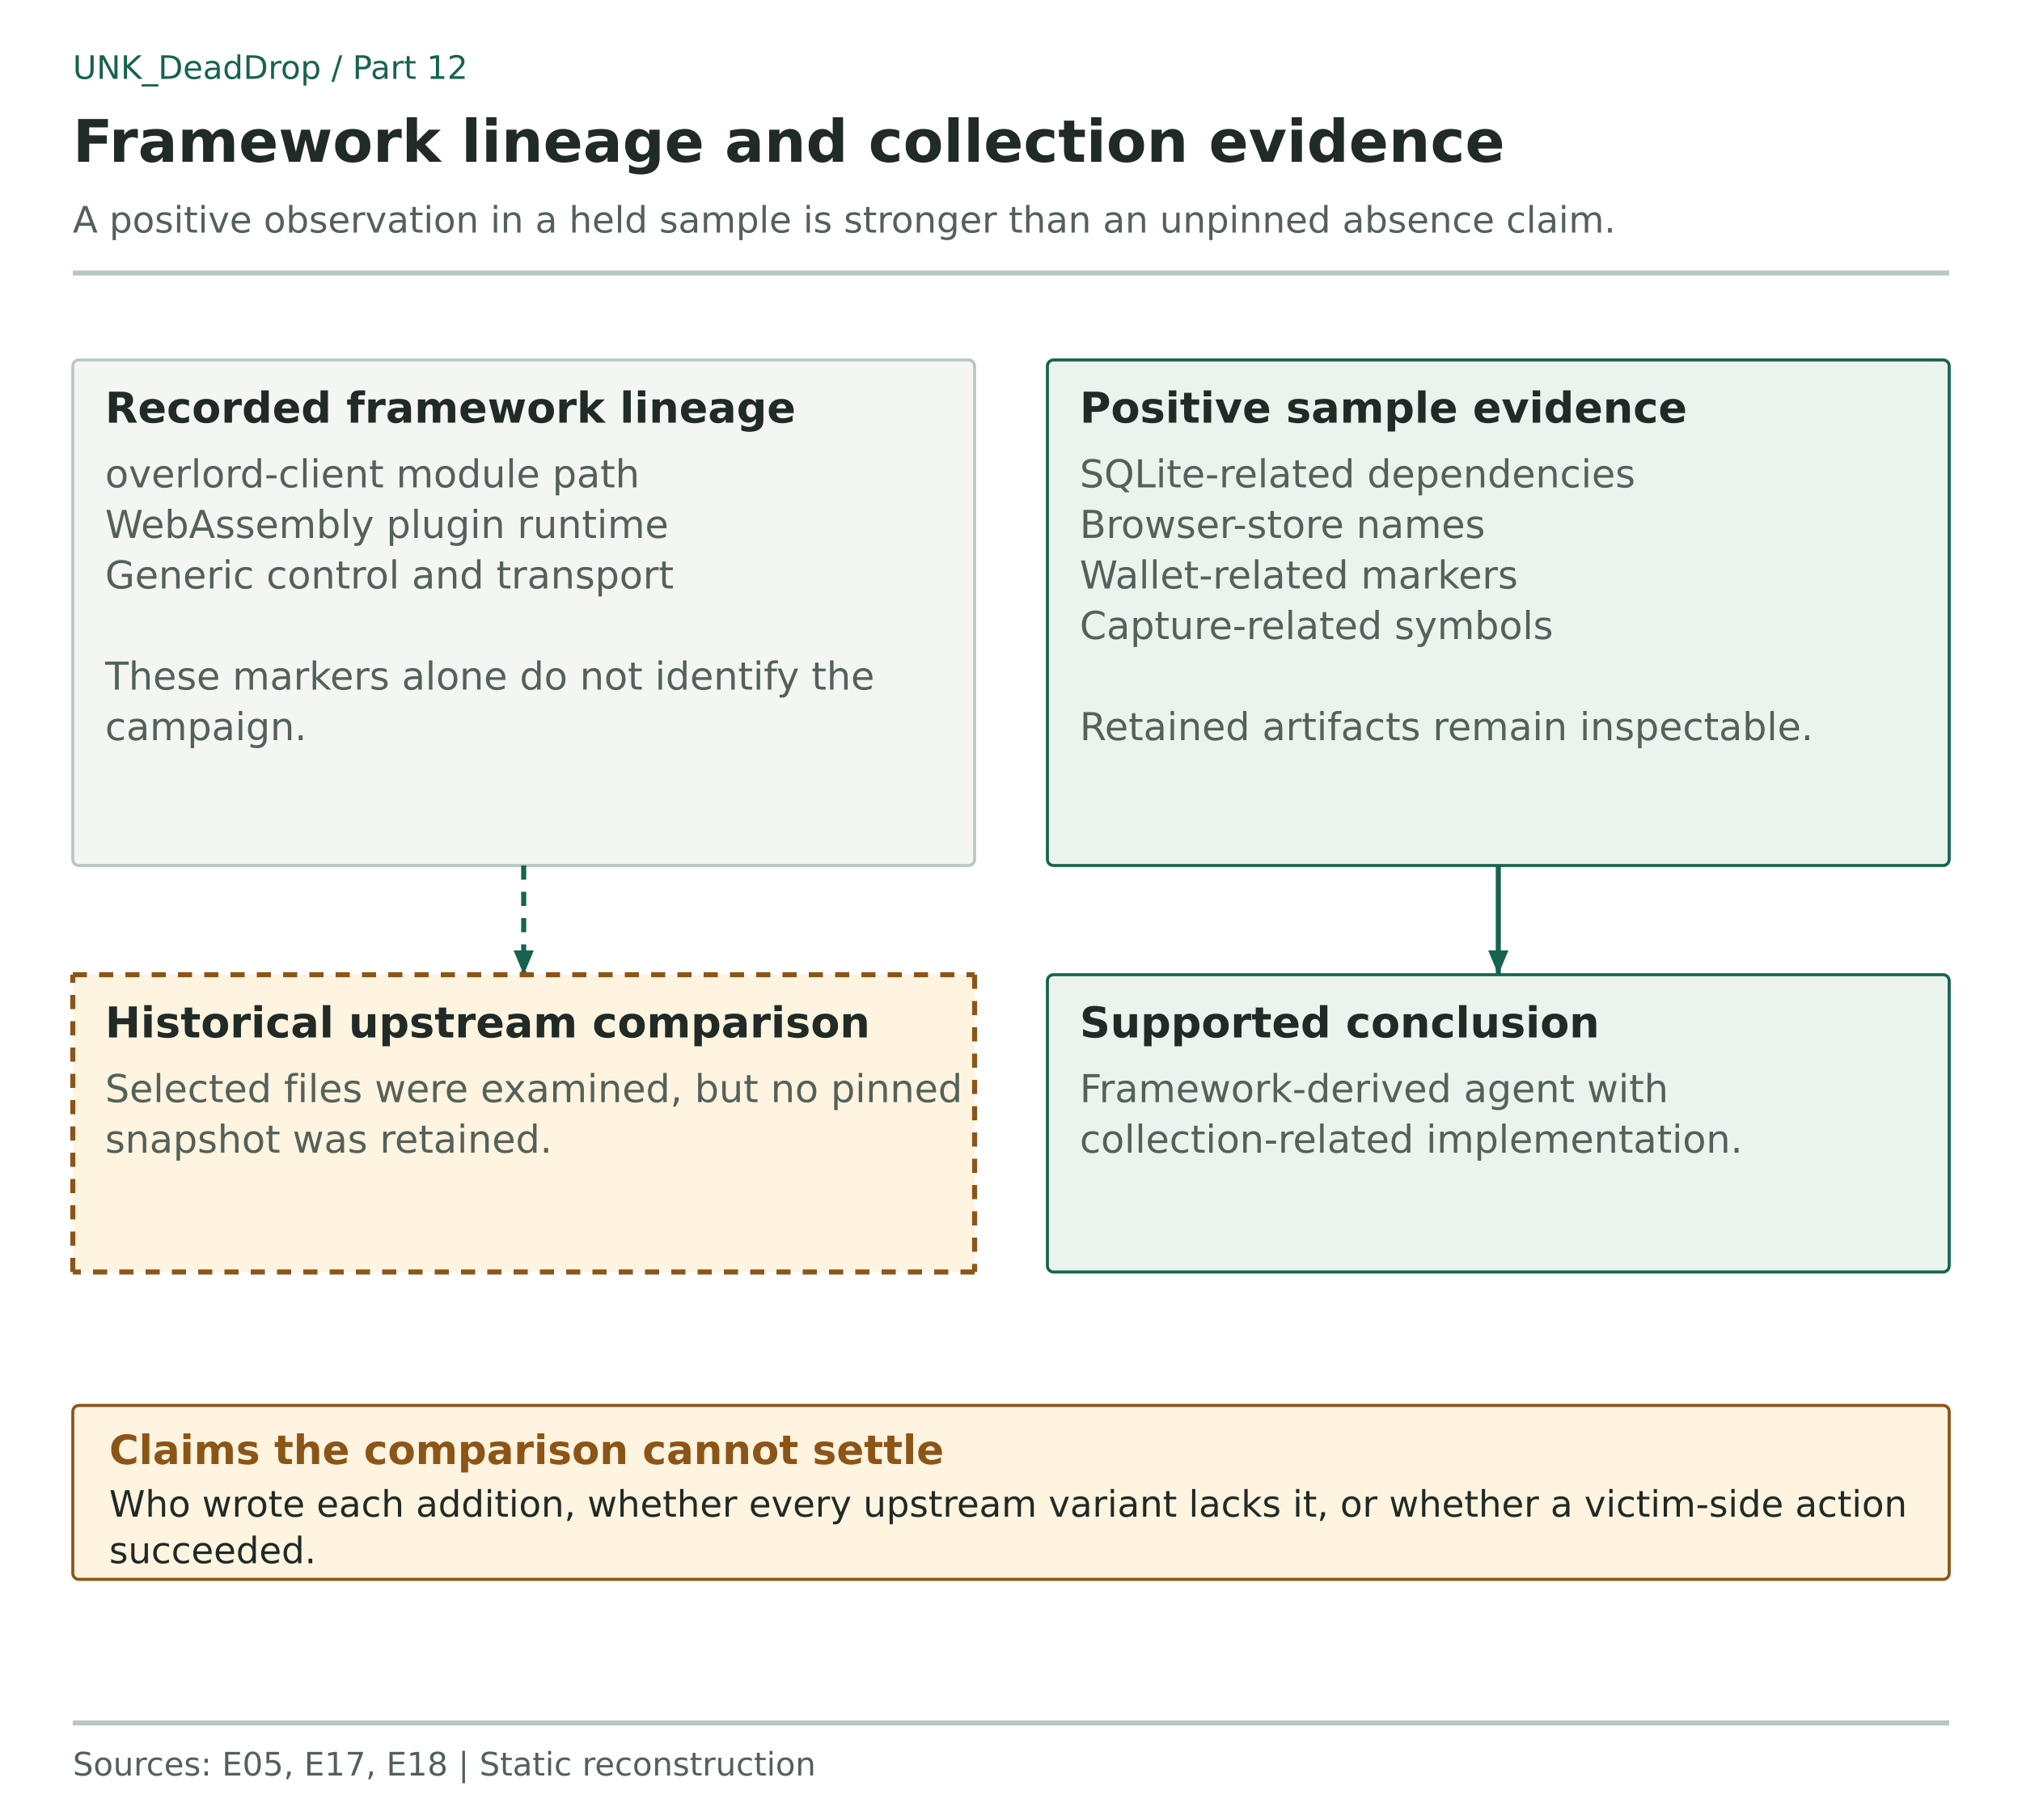
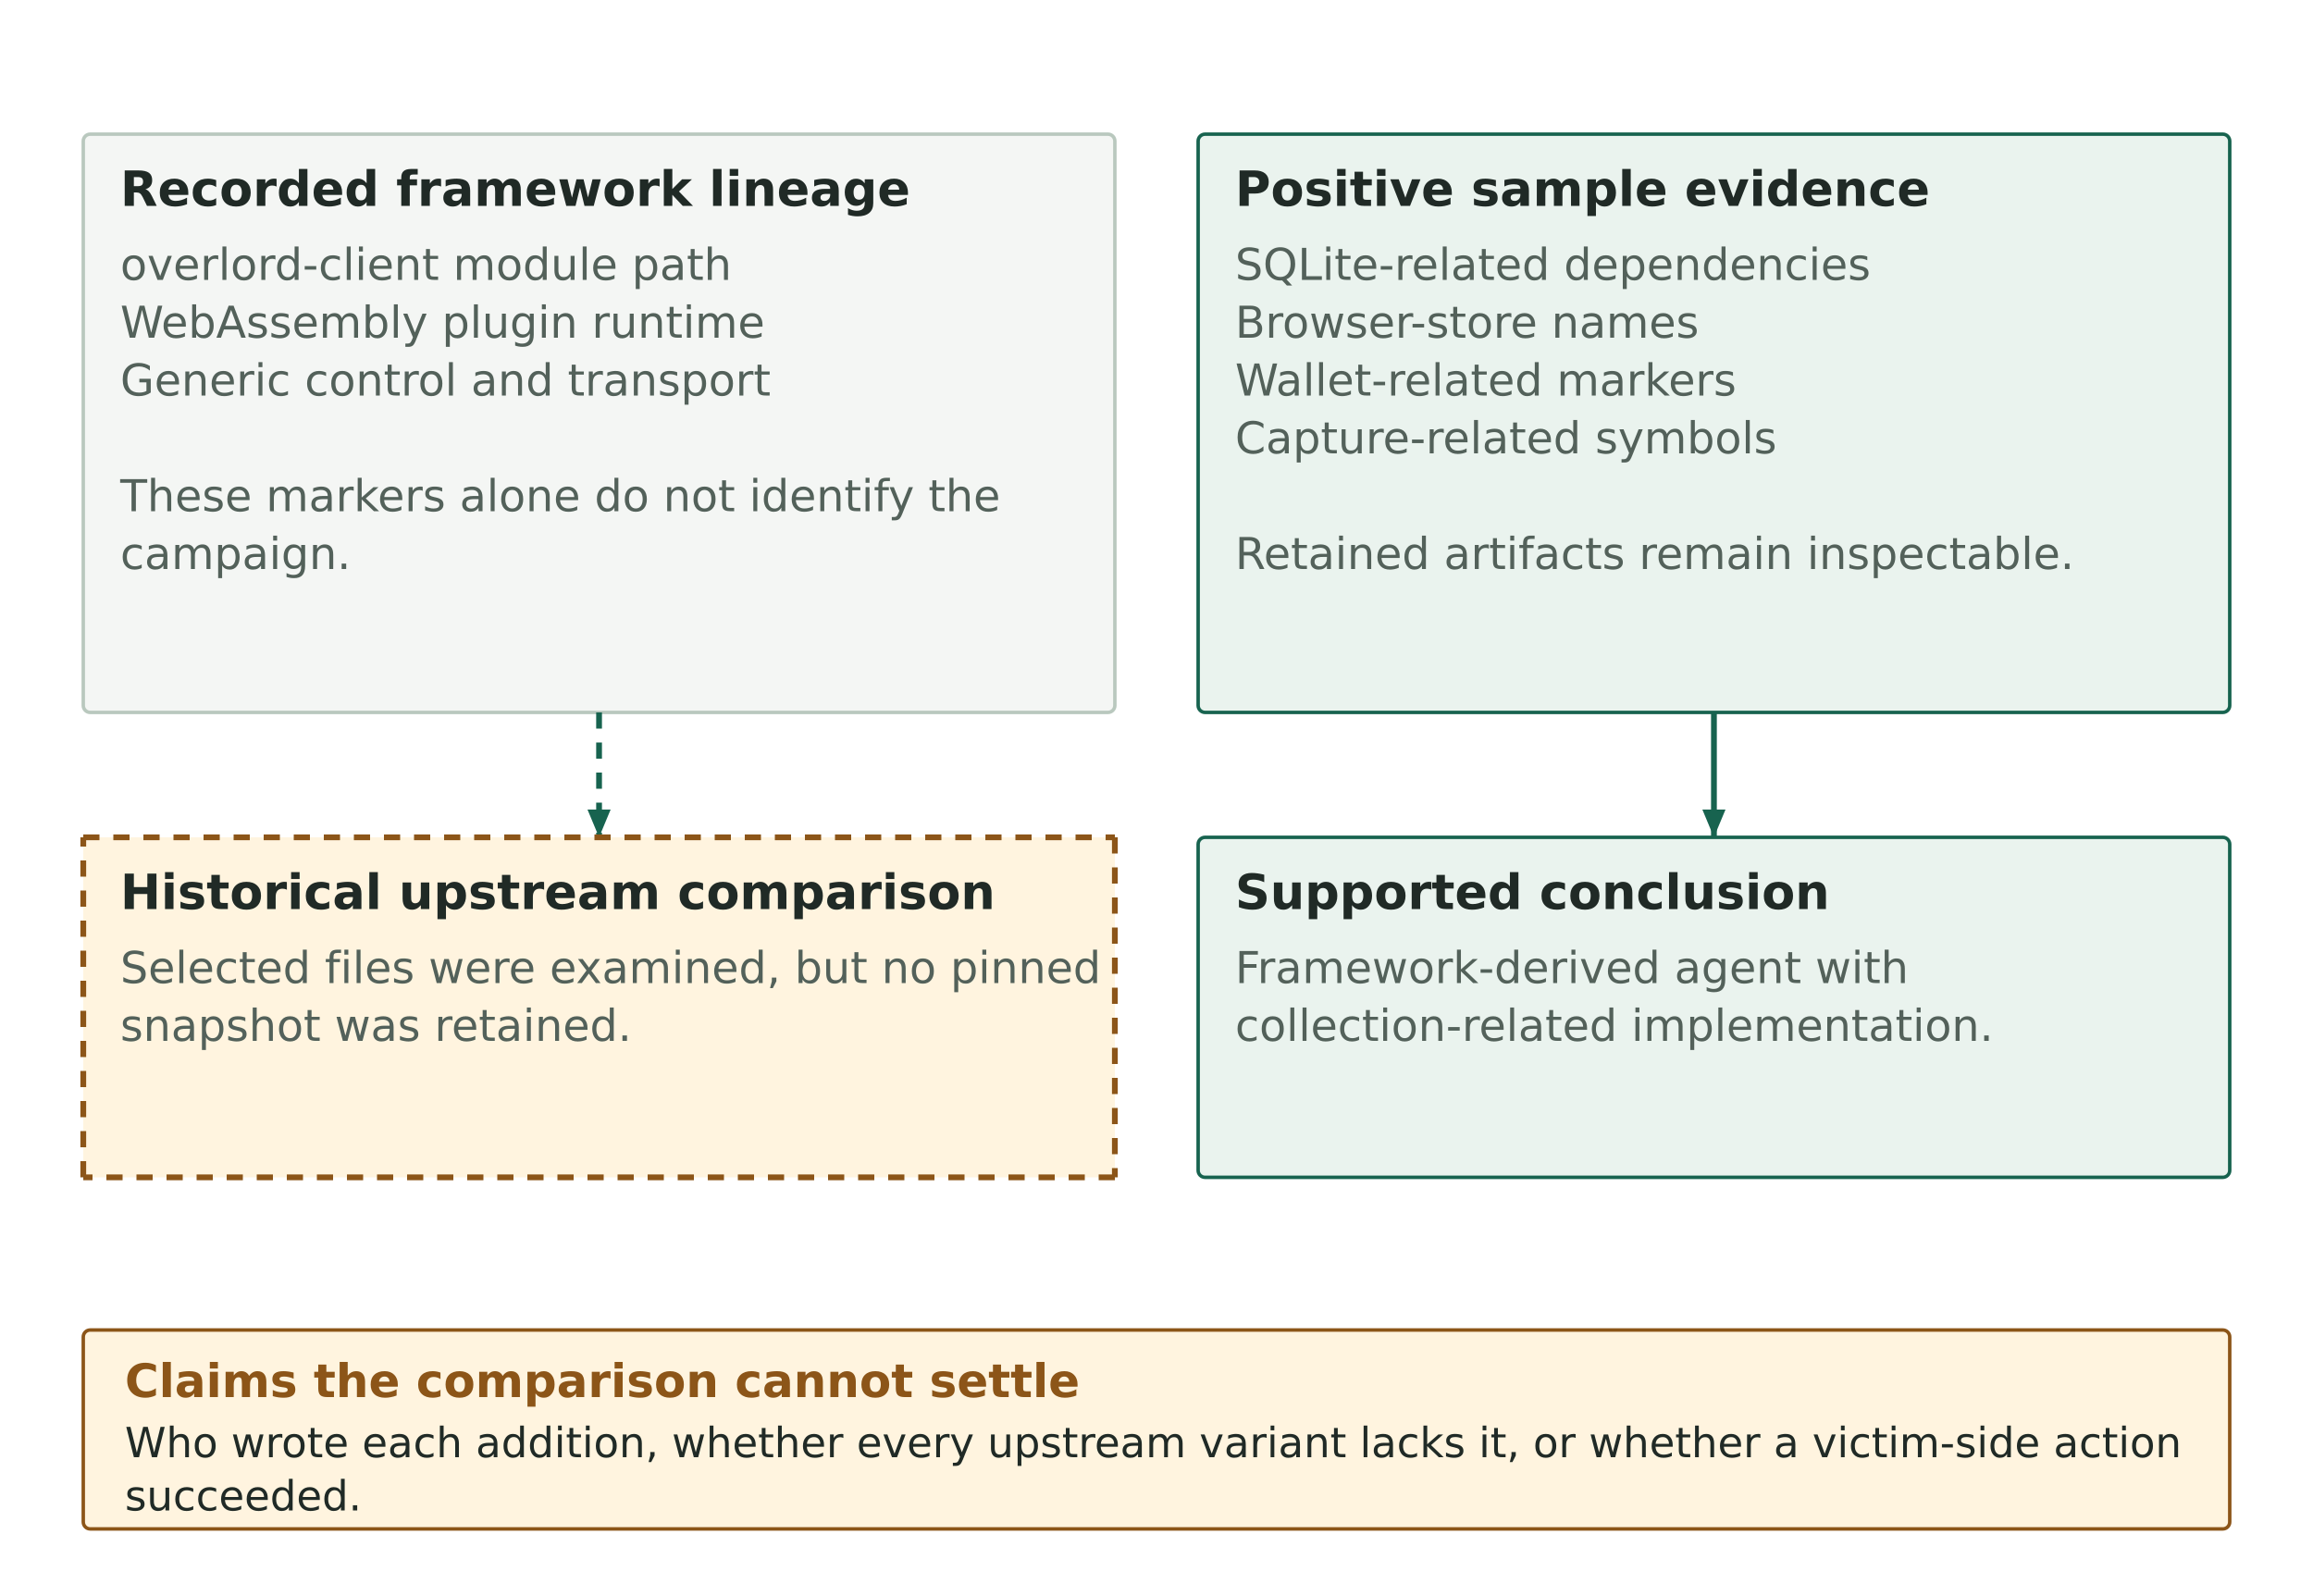
- <svg xmlns="http://www.w3.org/2000/svg" width="1000" height="900" viewBox="0 0 1000 900" role="img" aria-labelledby="title desc">
+ <svg xmlns="http://www.w3.org/2000/svg" width="1000" height="690" viewBox="0 0 1000 690" role="img" aria-labelledby="title desc">
  <defs>
    <marker id="arrow" viewBox="0 0 10 10" refX="9" refY="5" markerWidth="7" markerHeight="7" orient="auto-start-reverse">
      <path d="M 0 0 L 10 5 L 0 10 z" fill="#17634f" />
    </marker>
  </defs>
  <rect width="1000" height="100%" fill="#fff" />
-   <text x="36" y="39" font-family="DejaVu Sans,sans-serif" font-size="16" font-weight="400" fill="#17634f" text-anchor="start">UNK_DeadDrop / Part 12</text>
-   <text x="36" y="80" font-family="DejaVu Sans,sans-serif" font-size="29" font-weight="700" fill="#202a26" text-anchor="start">Framework lineage and collection evidence</text>
-   <text x="36" y="115" font-family="DejaVu Sans,sans-serif" font-size="18" font-weight="400" fill="#53615a" text-anchor="start">A positive observation in a held sample is stronger than an unpinned absence claim.</text>
-   <line x1="36.0" y1="135.0" x2="964.0" y2="135.0" stroke="#b9c8be" stroke-width="2.5" />
-   <rect x="36" y="178" width="446" height="250" rx="3" fill="#f4f6f4" stroke="#b9c8be" stroke-width="1.5" />
-   <text x="52" y="209" font-family="DejaVu Sans,sans-serif" font-size="21" font-weight="700" fill="#202a26" text-anchor="start">Recorded framework lineage</text>
-   <text x="52" y="241" font-family="DejaVu Sans,sans-serif" font-size="19" font-weight="400" fill="#53615a" text-anchor="start">overlord-client module path</text>
-   <text x="52" y="266" font-family="DejaVu Sans,sans-serif" font-size="19" font-weight="400" fill="#53615a" text-anchor="start">WebAssembly plugin runtime</text>
-   <text x="52" y="291" font-family="DejaVu Sans,sans-serif" font-size="19" font-weight="400" fill="#53615a" text-anchor="start">Generic control and transport</text>
-   <text x="52" y="316" font-family="DejaVu Sans,sans-serif" font-size="19" font-weight="400" fill="#53615a" text-anchor="start" />
-   <text x="52" y="341" font-family="DejaVu Sans,sans-serif" font-size="19" font-weight="400" fill="#53615a" text-anchor="start">These markers alone do not identify the</text>
-   <text x="52" y="366" font-family="DejaVu Sans,sans-serif" font-size="19" font-weight="400" fill="#53615a" text-anchor="start">campaign.</text>
-   <rect x="518" y="178" width="446" height="250" rx="3" fill="#eaf3ee" stroke="#17634f" stroke-width="1.5" />
-   <text x="534" y="209" font-family="DejaVu Sans,sans-serif" font-size="21" font-weight="700" fill="#202a26" text-anchor="start">Positive sample evidence</text>
-   <text x="534" y="241" font-family="DejaVu Sans,sans-serif" font-size="19" font-weight="400" fill="#53615a" text-anchor="start">SQLite-related dependencies</text>
-   <text x="534" y="266" font-family="DejaVu Sans,sans-serif" font-size="19" font-weight="400" fill="#53615a" text-anchor="start">Browser-store names</text>
-   <text x="534" y="291" font-family="DejaVu Sans,sans-serif" font-size="19" font-weight="400" fill="#53615a" text-anchor="start">Wallet-related markers</text>
-   <text x="534" y="316" font-family="DejaVu Sans,sans-serif" font-size="19" font-weight="400" fill="#53615a" text-anchor="start">Capture-related symbols</text>
-   <text x="534" y="341" font-family="DejaVu Sans,sans-serif" font-size="19" font-weight="400" fill="#53615a" text-anchor="start" />
-   <text x="534" y="366" font-family="DejaVu Sans,sans-serif" font-size="19" font-weight="400" fill="#53615a" text-anchor="start">Retained artifacts remain inspectable.</text>
-   <line x1="259.0" y1="428.0" x2="259.0" y2="435.0" stroke="#17634f" stroke-width="2.5" />
-   <line x1="259.0" y1="441.0" x2="259.0" y2="448.0" stroke="#17634f" stroke-width="2.5" />
-   <line x1="259.0" y1="454.0" x2="259.0" y2="461.0" stroke="#17634f" stroke-width="2.5" />
-   <line x1="259.0" y1="467.0" x2="259.0" y2="474.0" stroke="#17634f" stroke-width="2.5" />
-   <line x1="259.0" y1="480.0" x2="259.0" y2="482.0" stroke="#17634f" stroke-width="2.5" />
-   <polygon points="259,482 264.0,470.0 254.0,470.0" fill="#17634f" />
-   <rect x="36" y="482" width="446" height="147" rx="3" fill="#fff4df" stroke="none" stroke-width="1.5" />
-   <line x1="36.0" y1="482.0" x2="43.0" y2="482.0" stroke="#8c5518" stroke-width="2.5" />
-   <line x1="49.0" y1="482.0" x2="56.0" y2="482.0" stroke="#8c5518" stroke-width="2.5" />
-   <line x1="62.0" y1="482.0" x2="69.0" y2="482.0" stroke="#8c5518" stroke-width="2.5" />
-   <line x1="75.0" y1="482.0" x2="82.0" y2="482.0" stroke="#8c5518" stroke-width="2.5" />
-   <line x1="88.0" y1="482.0" x2="95.0" y2="482.0" stroke="#8c5518" stroke-width="2.5" />
-   <line x1="101.0" y1="482.0" x2="108.0" y2="482.0" stroke="#8c5518" stroke-width="2.5" />
-   <line x1="114.0" y1="482.0" x2="121.0" y2="482.0" stroke="#8c5518" stroke-width="2.5" />
-   <line x1="127.0" y1="482.0" x2="134.0" y2="482.0" stroke="#8c5518" stroke-width="2.5" />
-   <line x1="140.0" y1="482.0" x2="147.0" y2="482.0" stroke="#8c5518" stroke-width="2.5" />
-   <line x1="153.0" y1="482.0" x2="160.0" y2="482.0" stroke="#8c5518" stroke-width="2.5" />
-   <line x1="166.0" y1="482.0" x2="173.0" y2="482.0" stroke="#8c5518" stroke-width="2.5" />
-   <line x1="179.0" y1="482.0" x2="186.0" y2="482.0" stroke="#8c5518" stroke-width="2.5" />
-   <line x1="192.0" y1="482.0" x2="199.0" y2="482.0" stroke="#8c5518" stroke-width="2.5" />
-   <line x1="205.0" y1="482.0" x2="212.0" y2="482.0" stroke="#8c5518" stroke-width="2.5" />
-   <line x1="218.0" y1="482.0" x2="225.0" y2="482.0" stroke="#8c5518" stroke-width="2.5" />
-   <line x1="231.0" y1="482.0" x2="238.0" y2="482.0" stroke="#8c5518" stroke-width="2.5" />
-   <line x1="244.0" y1="482.0" x2="251.0" y2="482.0" stroke="#8c5518" stroke-width="2.5" />
-   <line x1="257.0" y1="482.0" x2="264.0" y2="482.0" stroke="#8c5518" stroke-width="2.5" />
-   <line x1="270.0" y1="482.0" x2="277.0" y2="482.0" stroke="#8c5518" stroke-width="2.5" />
-   <line x1="283.0" y1="482.0" x2="290.0" y2="482.0" stroke="#8c5518" stroke-width="2.5" />
-   <line x1="296.0" y1="482.0" x2="303.0" y2="482.0" stroke="#8c5518" stroke-width="2.5" />
-   <line x1="309.0" y1="482.0" x2="316.0" y2="482.0" stroke="#8c5518" stroke-width="2.5" />
-   <line x1="322.0" y1="482.0" x2="329.0" y2="482.0" stroke="#8c5518" stroke-width="2.5" />
-   <line x1="335.0" y1="482.0" x2="342.0" y2="482.0" stroke="#8c5518" stroke-width="2.5" />
-   <line x1="348.0" y1="482.0" x2="355.0" y2="482.0" stroke="#8c5518" stroke-width="2.5" />
-   <line x1="361.0" y1="482.0" x2="368.0" y2="482.0" stroke="#8c5518" stroke-width="2.5" />
-   <line x1="374.0" y1="482.0" x2="381.0" y2="482.0" stroke="#8c5518" stroke-width="2.5" />
-   <line x1="387.0" y1="482.0" x2="394.0" y2="482.0" stroke="#8c5518" stroke-width="2.5" />
-   <line x1="400.0" y1="482.0" x2="407.0" y2="482.0" stroke="#8c5518" stroke-width="2.5" />
-   <line x1="413.0" y1="482.0" x2="420.0" y2="482.0" stroke="#8c5518" stroke-width="2.5" />
-   <line x1="426.0" y1="482.0" x2="433.0" y2="482.0" stroke="#8c5518" stroke-width="2.5" />
-   <line x1="439.0" y1="482.0" x2="446.0" y2="482.0" stroke="#8c5518" stroke-width="2.5" />
-   <line x1="452.0" y1="482.0" x2="459.0" y2="482.0" stroke="#8c5518" stroke-width="2.5" />
-   <line x1="465.0" y1="482.0" x2="472.0" y2="482.0" stroke="#8c5518" stroke-width="2.5" />
-   <line x1="478.0" y1="482.0" x2="482.0" y2="482.0" stroke="#8c5518" stroke-width="2.5" />
-   <line x1="482.0" y1="482.0" x2="482.0" y2="489.0" stroke="#8c5518" stroke-width="2.5" />
-   <line x1="482.0" y1="495.0" x2="482.0" y2="502.0" stroke="#8c5518" stroke-width="2.5" />
-   <line x1="482.0" y1="508.0" x2="482.0" y2="515.0" stroke="#8c5518" stroke-width="2.5" />
-   <line x1="482.0" y1="521.0" x2="482.0" y2="528.0" stroke="#8c5518" stroke-width="2.5" />
-   <line x1="482.0" y1="534.0" x2="482.0" y2="541.0" stroke="#8c5518" stroke-width="2.5" />
-   <line x1="482.0" y1="547.0" x2="482.0" y2="554.0" stroke="#8c5518" stroke-width="2.5" />
-   <line x1="482.0" y1="560.0" x2="482.0" y2="567.0" stroke="#8c5518" stroke-width="2.5" />
-   <line x1="482.0" y1="573.0" x2="482.0" y2="580.0" stroke="#8c5518" stroke-width="2.5" />
-   <line x1="482.0" y1="586.0" x2="482.0" y2="593.0" stroke="#8c5518" stroke-width="2.5" />
-   <line x1="482.0" y1="599.0" x2="482.0" y2="606.0" stroke="#8c5518" stroke-width="2.5" />
-   <line x1="482.0" y1="612.0" x2="482.0" y2="619.0" stroke="#8c5518" stroke-width="2.5" />
-   <line x1="482.0" y1="625.0" x2="482.0" y2="629.0" stroke="#8c5518" stroke-width="2.5" />
-   <line x1="482.0" y1="629.0" x2="475.0" y2="629.0" stroke="#8c5518" stroke-width="2.5" />
-   <line x1="469.0" y1="629.0" x2="462.0" y2="629.0" stroke="#8c5518" stroke-width="2.5" />
-   <line x1="456.0" y1="629.0" x2="449.0" y2="629.0" stroke="#8c5518" stroke-width="2.5" />
-   <line x1="443.0" y1="629.0" x2="436.0" y2="629.0" stroke="#8c5518" stroke-width="2.5" />
-   <line x1="430.0" y1="629.0" x2="423.0" y2="629.0" stroke="#8c5518" stroke-width="2.5" />
-   <line x1="417.0" y1="629.0" x2="410.0" y2="629.0" stroke="#8c5518" stroke-width="2.5" />
-   <line x1="404.0" y1="629.0" x2="397.0" y2="629.0" stroke="#8c5518" stroke-width="2.5" />
-   <line x1="391.0" y1="629.0" x2="384.0" y2="629.0" stroke="#8c5518" stroke-width="2.5" />
-   <line x1="378.0" y1="629.0" x2="371.0" y2="629.0" stroke="#8c5518" stroke-width="2.5" />
-   <line x1="365.0" y1="629.0" x2="358.0" y2="629.0" stroke="#8c5518" stroke-width="2.5" />
-   <line x1="352.0" y1="629.0" x2="345.0" y2="629.0" stroke="#8c5518" stroke-width="2.5" />
-   <line x1="339.0" y1="629.0" x2="332.0" y2="629.0" stroke="#8c5518" stroke-width="2.5" />
-   <line x1="326.0" y1="629.0" x2="319.0" y2="629.0" stroke="#8c5518" stroke-width="2.5" />
-   <line x1="313.0" y1="629.0" x2="306.0" y2="629.0" stroke="#8c5518" stroke-width="2.5" />
-   <line x1="300.0" y1="629.0" x2="293.0" y2="629.0" stroke="#8c5518" stroke-width="2.5" />
-   <line x1="287.0" y1="629.0" x2="280.0" y2="629.0" stroke="#8c5518" stroke-width="2.5" />
-   <line x1="274.0" y1="629.0" x2="267.0" y2="629.0" stroke="#8c5518" stroke-width="2.5" />
-   <line x1="261.0" y1="629.0" x2="254.0" y2="629.0" stroke="#8c5518" stroke-width="2.5" />
-   <line x1="248.0" y1="629.0" x2="241.0" y2="629.0" stroke="#8c5518" stroke-width="2.5" />
-   <line x1="235.0" y1="629.0" x2="228.0" y2="629.0" stroke="#8c5518" stroke-width="2.5" />
-   <line x1="222.0" y1="629.0" x2="215.0" y2="629.0" stroke="#8c5518" stroke-width="2.5" />
-   <line x1="209.0" y1="629.0" x2="202.0" y2="629.0" stroke="#8c5518" stroke-width="2.5" />
-   <line x1="196.0" y1="629.0" x2="189.0" y2="629.0" stroke="#8c5518" stroke-width="2.5" />
-   <line x1="183.0" y1="629.0" x2="176.0" y2="629.0" stroke="#8c5518" stroke-width="2.5" />
-   <line x1="170.0" y1="629.0" x2="163.0" y2="629.0" stroke="#8c5518" stroke-width="2.5" />
-   <line x1="157.0" y1="629.0" x2="150.0" y2="629.0" stroke="#8c5518" stroke-width="2.5" />
-   <line x1="144.0" y1="629.0" x2="137.0" y2="629.0" stroke="#8c5518" stroke-width="2.5" />
-   <line x1="131.0" y1="629.0" x2="124.0" y2="629.0" stroke="#8c5518" stroke-width="2.5" />
-   <line x1="118.0" y1="629.0" x2="111.0" y2="629.0" stroke="#8c5518" stroke-width="2.5" />
-   <line x1="105.0" y1="629.0" x2="98.0" y2="629.0" stroke="#8c5518" stroke-width="2.5" />
-   <line x1="92.0" y1="629.0" x2="85.0" y2="629.0" stroke="#8c5518" stroke-width="2.5" />
-   <line x1="79.0" y1="629.0" x2="72.0" y2="629.0" stroke="#8c5518" stroke-width="2.5" />
-   <line x1="66.0" y1="629.0" x2="59.0" y2="629.0" stroke="#8c5518" stroke-width="2.5" />
-   <line x1="53.0" y1="629.0" x2="46.0" y2="629.0" stroke="#8c5518" stroke-width="2.5" />
-   <line x1="40.0" y1="629.0" x2="36.0" y2="629.0" stroke="#8c5518" stroke-width="2.5" />
-   <line x1="36.0" y1="629.0" x2="36.0" y2="622.0" stroke="#8c5518" stroke-width="2.5" />
-   <line x1="36.0" y1="616.0" x2="36.0" y2="609.0" stroke="#8c5518" stroke-width="2.5" />
-   <line x1="36.0" y1="603.0" x2="36.0" y2="596.0" stroke="#8c5518" stroke-width="2.5" />
-   <line x1="36.0" y1="590.0" x2="36.0" y2="583.0" stroke="#8c5518" stroke-width="2.5" />
-   <line x1="36.0" y1="577.0" x2="36.0" y2="570.0" stroke="#8c5518" stroke-width="2.5" />
-   <line x1="36.0" y1="564.0" x2="36.0" y2="557.0" stroke="#8c5518" stroke-width="2.5" />
-   <line x1="36.0" y1="551.0" x2="36.0" y2="544.0" stroke="#8c5518" stroke-width="2.5" />
-   <line x1="36.0" y1="538.0" x2="36.0" y2="531.0" stroke="#8c5518" stroke-width="2.5" />
-   <line x1="36.0" y1="525.0" x2="36.0" y2="518.0" stroke="#8c5518" stroke-width="2.5" />
-   <line x1="36.0" y1="512.0" x2="36.0" y2="505.0" stroke="#8c5518" stroke-width="2.5" />
-   <line x1="36.0" y1="499.0" x2="36.0" y2="492.0" stroke="#8c5518" stroke-width="2.5" />
-   <line x1="36.0" y1="486.0" x2="36.0" y2="482.0" stroke="#8c5518" stroke-width="2.5" />
-   <text x="52" y="513" font-family="DejaVu Sans,sans-serif" font-size="21" font-weight="700" fill="#202a26" text-anchor="start">Historical upstream comparison</text>
-   <text x="52" y="545" font-family="DejaVu Sans,sans-serif" font-size="19" font-weight="400" fill="#53615a" text-anchor="start">Selected files were examined, but no pinned</text>
-   <text x="52" y="570" font-family="DejaVu Sans,sans-serif" font-size="19" font-weight="400" fill="#53615a" text-anchor="start">snapshot was retained.</text>
-   <line x1="741.0" y1="428.0" x2="741.0" y2="482.0" stroke="#17634f" stroke-width="2.5" />
-   <polygon points="741,482 746.0,470.0 736.0,470.0" fill="#17634f" />
-   <rect x="518" y="482" width="446" height="147" rx="3" fill="#eaf3ee" stroke="#17634f" stroke-width="1.5" />
-   <text x="534" y="513" font-family="DejaVu Sans,sans-serif" font-size="21" font-weight="700" fill="#202a26" text-anchor="start">Supported conclusion</text>
-   <text x="534" y="545" font-family="DejaVu Sans,sans-serif" font-size="19" font-weight="400" fill="#53615a" text-anchor="start">Framework-derived agent with</text>
-   <text x="534" y="570" font-family="DejaVu Sans,sans-serif" font-size="19" font-weight="400" fill="#53615a" text-anchor="start">collection-related implementation.</text>
-   <rect x="36" y="695" width="928" height="86" rx="3" fill="#fff4df" stroke="#8c5518" stroke-width="1.5" />
-   <text x="54" y="724" font-family="DejaVu Sans,sans-serif" font-size="20" font-weight="700" fill="#8c5518" text-anchor="start">Claims the comparison cannot settle</text>
-   <text x="54" y="750" font-family="DejaVu Sans,sans-serif" font-size="18" font-weight="400" fill="#202a26" text-anchor="start">Who wrote each addition, whether every upstream variant lacks it, or whether a victim-side action</text>
-   <text x="54" y="773" font-family="DejaVu Sans,sans-serif" font-size="18" font-weight="400" fill="#202a26" text-anchor="start">succeeded.</text>
-   <line x1="36.0" y1="852.0" x2="964.0" y2="852.0" stroke="#b9c8be" stroke-width="2.5" />
-   <text x="36" y="878" font-family="DejaVu Sans,sans-serif" font-size="16" font-weight="400" fill="#53615a" text-anchor="start">Sources: E05, E17, E18 | Static reconstruction</text>
+   <g transform="translate(0,-120)">
+     <rect x="36" y="178" width="446" height="250" rx="3" fill="#f4f6f4" stroke="#b9c8be" stroke-width="1.5" />
+     <text x="52" y="209" font-family="DejaVu Sans,sans-serif" font-size="21" font-weight="700" fill="#202a26" text-anchor="start">Recorded framework lineage</text>
+     <text x="52" y="241" font-family="DejaVu Sans,sans-serif" font-size="19" font-weight="400" fill="#53615a" text-anchor="start">overlord-client module path</text>
+     <text x="52" y="266" font-family="DejaVu Sans,sans-serif" font-size="19" font-weight="400" fill="#53615a" text-anchor="start">WebAssembly plugin runtime</text>
+     <text x="52" y="291" font-family="DejaVu Sans,sans-serif" font-size="19" font-weight="400" fill="#53615a" text-anchor="start">Generic control and transport</text>
+     <text x="52" y="316" font-family="DejaVu Sans,sans-serif" font-size="19" font-weight="400" fill="#53615a" text-anchor="start" />
+     <text x="52" y="341" font-family="DejaVu Sans,sans-serif" font-size="19" font-weight="400" fill="#53615a" text-anchor="start">These markers alone do not identify the</text>
+     <text x="52" y="366" font-family="DejaVu Sans,sans-serif" font-size="19" font-weight="400" fill="#53615a" text-anchor="start">campaign.</text>
+     <rect x="518" y="178" width="446" height="250" rx="3" fill="#eaf3ee" stroke="#17634f" stroke-width="1.5" />
+     <text x="534" y="209" font-family="DejaVu Sans,sans-serif" font-size="21" font-weight="700" fill="#202a26" text-anchor="start">Positive sample evidence</text>
+     <text x="534" y="241" font-family="DejaVu Sans,sans-serif" font-size="19" font-weight="400" fill="#53615a" text-anchor="start">SQLite-related dependencies</text>
+     <text x="534" y="266" font-family="DejaVu Sans,sans-serif" font-size="19" font-weight="400" fill="#53615a" text-anchor="start">Browser-store names</text>
+     <text x="534" y="291" font-family="DejaVu Sans,sans-serif" font-size="19" font-weight="400" fill="#53615a" text-anchor="start">Wallet-related markers</text>
+     <text x="534" y="316" font-family="DejaVu Sans,sans-serif" font-size="19" font-weight="400" fill="#53615a" text-anchor="start">Capture-related symbols</text>
+     <text x="534" y="341" font-family="DejaVu Sans,sans-serif" font-size="19" font-weight="400" fill="#53615a" text-anchor="start" />
+     <text x="534" y="366" font-family="DejaVu Sans,sans-serif" font-size="19" font-weight="400" fill="#53615a" text-anchor="start">Retained artifacts remain inspectable.</text>
+     <line x1="259.0" y1="428.0" x2="259.0" y2="435.0" stroke="#17634f" stroke-width="2.5" />
+     <line x1="259.0" y1="441.0" x2="259.0" y2="448.0" stroke="#17634f" stroke-width="2.5" />
+     <line x1="259.0" y1="454.0" x2="259.0" y2="461.0" stroke="#17634f" stroke-width="2.5" />
+     <line x1="259.0" y1="467.0" x2="259.0" y2="474.0" stroke="#17634f" stroke-width="2.5" />
+     <line x1="259.0" y1="480.0" x2="259.0" y2="482.0" stroke="#17634f" stroke-width="2.5" />
+     <polygon points="259,482 264.0,470.0 254.0,470.0" fill="#17634f" />
+     <rect x="36" y="482" width="446" height="147" rx="3" fill="#fff4df" stroke="none" stroke-width="1.5" />
+     <line x1="36.0" y1="482.0" x2="43.0" y2="482.0" stroke="#8c5518" stroke-width="2.5" />
+     <line x1="49.0" y1="482.0" x2="56.0" y2="482.0" stroke="#8c5518" stroke-width="2.5" />
+     <line x1="62.0" y1="482.0" x2="69.0" y2="482.0" stroke="#8c5518" stroke-width="2.5" />
+     <line x1="75.0" y1="482.0" x2="82.0" y2="482.0" stroke="#8c5518" stroke-width="2.5" />
+     <line x1="88.0" y1="482.0" x2="95.0" y2="482.0" stroke="#8c5518" stroke-width="2.5" />
+     <line x1="101.0" y1="482.0" x2="108.0" y2="482.0" stroke="#8c5518" stroke-width="2.5" />
+     <line x1="114.0" y1="482.0" x2="121.0" y2="482.0" stroke="#8c5518" stroke-width="2.5" />
+     <line x1="127.0" y1="482.0" x2="134.0" y2="482.0" stroke="#8c5518" stroke-width="2.5" />
+     <line x1="140.0" y1="482.0" x2="147.0" y2="482.0" stroke="#8c5518" stroke-width="2.5" />
+     <line x1="153.0" y1="482.0" x2="160.0" y2="482.0" stroke="#8c5518" stroke-width="2.5" />
+     <line x1="166.0" y1="482.0" x2="173.0" y2="482.0" stroke="#8c5518" stroke-width="2.5" />
+     <line x1="179.0" y1="482.0" x2="186.0" y2="482.0" stroke="#8c5518" stroke-width="2.5" />
+     <line x1="192.0" y1="482.0" x2="199.0" y2="482.0" stroke="#8c5518" stroke-width="2.5" />
+     <line x1="205.0" y1="482.0" x2="212.0" y2="482.0" stroke="#8c5518" stroke-width="2.5" />
+     <line x1="218.0" y1="482.0" x2="225.0" y2="482.0" stroke="#8c5518" stroke-width="2.5" />
+     <line x1="231.0" y1="482.0" x2="238.0" y2="482.0" stroke="#8c5518" stroke-width="2.5" />
+     <line x1="244.0" y1="482.0" x2="251.0" y2="482.0" stroke="#8c5518" stroke-width="2.5" />
+     <line x1="257.0" y1="482.0" x2="264.0" y2="482.0" stroke="#8c5518" stroke-width="2.5" />
+     <line x1="270.0" y1="482.0" x2="277.0" y2="482.0" stroke="#8c5518" stroke-width="2.5" />
+     <line x1="283.0" y1="482.0" x2="290.0" y2="482.0" stroke="#8c5518" stroke-width="2.5" />
+     <line x1="296.0" y1="482.0" x2="303.0" y2="482.0" stroke="#8c5518" stroke-width="2.5" />
+     <line x1="309.0" y1="482.0" x2="316.0" y2="482.0" stroke="#8c5518" stroke-width="2.5" />
+     <line x1="322.0" y1="482.0" x2="329.0" y2="482.0" stroke="#8c5518" stroke-width="2.5" />
+     <line x1="335.0" y1="482.0" x2="342.0" y2="482.0" stroke="#8c5518" stroke-width="2.5" />
+     <line x1="348.0" y1="482.0" x2="355.0" y2="482.0" stroke="#8c5518" stroke-width="2.5" />
+     <line x1="361.0" y1="482.0" x2="368.0" y2="482.0" stroke="#8c5518" stroke-width="2.5" />
+     <line x1="374.0" y1="482.0" x2="381.0" y2="482.0" stroke="#8c5518" stroke-width="2.5" />
+     <line x1="387.0" y1="482.0" x2="394.0" y2="482.0" stroke="#8c5518" stroke-width="2.5" />
+     <line x1="400.0" y1="482.0" x2="407.0" y2="482.0" stroke="#8c5518" stroke-width="2.5" />
+     <line x1="413.0" y1="482.0" x2="420.0" y2="482.0" stroke="#8c5518" stroke-width="2.5" />
+     <line x1="426.0" y1="482.0" x2="433.0" y2="482.0" stroke="#8c5518" stroke-width="2.5" />
+     <line x1="439.0" y1="482.0" x2="446.0" y2="482.0" stroke="#8c5518" stroke-width="2.5" />
+     <line x1="452.0" y1="482.0" x2="459.0" y2="482.0" stroke="#8c5518" stroke-width="2.5" />
+     <line x1="465.0" y1="482.0" x2="472.0" y2="482.0" stroke="#8c5518" stroke-width="2.5" />
+     <line x1="478.0" y1="482.0" x2="482.0" y2="482.0" stroke="#8c5518" stroke-width="2.5" />
+     <line x1="482.0" y1="482.0" x2="482.0" y2="489.0" stroke="#8c5518" stroke-width="2.5" />
+     <line x1="482.0" y1="495.0" x2="482.0" y2="502.0" stroke="#8c5518" stroke-width="2.5" />
+     <line x1="482.0" y1="508.0" x2="482.0" y2="515.0" stroke="#8c5518" stroke-width="2.5" />
+     <line x1="482.0" y1="521.0" x2="482.0" y2="528.0" stroke="#8c5518" stroke-width="2.5" />
+     <line x1="482.0" y1="534.0" x2="482.0" y2="541.0" stroke="#8c5518" stroke-width="2.5" />
+     <line x1="482.0" y1="547.0" x2="482.0" y2="554.0" stroke="#8c5518" stroke-width="2.5" />
+     <line x1="482.0" y1="560.0" x2="482.0" y2="567.0" stroke="#8c5518" stroke-width="2.5" />
+     <line x1="482.0" y1="573.0" x2="482.0" y2="580.0" stroke="#8c5518" stroke-width="2.5" />
+     <line x1="482.0" y1="586.0" x2="482.0" y2="593.0" stroke="#8c5518" stroke-width="2.5" />
+     <line x1="482.0" y1="599.0" x2="482.0" y2="606.0" stroke="#8c5518" stroke-width="2.5" />
+     <line x1="482.0" y1="612.0" x2="482.0" y2="619.0" stroke="#8c5518" stroke-width="2.5" />
+     <line x1="482.0" y1="625.0" x2="482.0" y2="629.0" stroke="#8c5518" stroke-width="2.5" />
+     <line x1="482.0" y1="629.0" x2="475.0" y2="629.0" stroke="#8c5518" stroke-width="2.5" />
+     <line x1="469.0" y1="629.0" x2="462.0" y2="629.0" stroke="#8c5518" stroke-width="2.5" />
+     <line x1="456.0" y1="629.0" x2="449.0" y2="629.0" stroke="#8c5518" stroke-width="2.5" />
+     <line x1="443.0" y1="629.0" x2="436.0" y2="629.0" stroke="#8c5518" stroke-width="2.5" />
+     <line x1="430.0" y1="629.0" x2="423.0" y2="629.0" stroke="#8c5518" stroke-width="2.5" />
+     <line x1="417.0" y1="629.0" x2="410.0" y2="629.0" stroke="#8c5518" stroke-width="2.5" />
+     <line x1="404.0" y1="629.0" x2="397.0" y2="629.0" stroke="#8c5518" stroke-width="2.5" />
+     <line x1="391.0" y1="629.0" x2="384.0" y2="629.0" stroke="#8c5518" stroke-width="2.5" />
+     <line x1="378.0" y1="629.0" x2="371.0" y2="629.0" stroke="#8c5518" stroke-width="2.5" />
+     <line x1="365.0" y1="629.0" x2="358.0" y2="629.0" stroke="#8c5518" stroke-width="2.5" />
+     <line x1="352.0" y1="629.0" x2="345.0" y2="629.0" stroke="#8c5518" stroke-width="2.5" />
+     <line x1="339.0" y1="629.0" x2="332.0" y2="629.0" stroke="#8c5518" stroke-width="2.5" />
+     <line x1="326.0" y1="629.0" x2="319.0" y2="629.0" stroke="#8c5518" stroke-width="2.5" />
+     <line x1="313.0" y1="629.0" x2="306.0" y2="629.0" stroke="#8c5518" stroke-width="2.5" />
+     <line x1="300.0" y1="629.0" x2="293.0" y2="629.0" stroke="#8c5518" stroke-width="2.5" />
+     <line x1="287.0" y1="629.0" x2="280.0" y2="629.0" stroke="#8c5518" stroke-width="2.5" />
+     <line x1="274.0" y1="629.0" x2="267.0" y2="629.0" stroke="#8c5518" stroke-width="2.5" />
+     <line x1="261.0" y1="629.0" x2="254.0" y2="629.0" stroke="#8c5518" stroke-width="2.5" />
+     <line x1="248.0" y1="629.0" x2="241.0" y2="629.0" stroke="#8c5518" stroke-width="2.5" />
+     <line x1="235.0" y1="629.0" x2="228.0" y2="629.0" stroke="#8c5518" stroke-width="2.5" />
+     <line x1="222.0" y1="629.0" x2="215.0" y2="629.0" stroke="#8c5518" stroke-width="2.5" />
+     <line x1="209.0" y1="629.0" x2="202.0" y2="629.0" stroke="#8c5518" stroke-width="2.5" />
+     <line x1="196.0" y1="629.0" x2="189.0" y2="629.0" stroke="#8c5518" stroke-width="2.5" />
+     <line x1="183.0" y1="629.0" x2="176.0" y2="629.0" stroke="#8c5518" stroke-width="2.5" />
+     <line x1="170.0" y1="629.0" x2="163.0" y2="629.0" stroke="#8c5518" stroke-width="2.5" />
+     <line x1="157.0" y1="629.0" x2="150.0" y2="629.0" stroke="#8c5518" stroke-width="2.5" />
+     <line x1="144.0" y1="629.0" x2="137.0" y2="629.0" stroke="#8c5518" stroke-width="2.5" />
+     <line x1="131.0" y1="629.0" x2="124.0" y2="629.0" stroke="#8c5518" stroke-width="2.5" />
+     <line x1="118.0" y1="629.0" x2="111.0" y2="629.0" stroke="#8c5518" stroke-width="2.5" />
+     <line x1="105.0" y1="629.0" x2="98.0" y2="629.0" stroke="#8c5518" stroke-width="2.5" />
+     <line x1="92.0" y1="629.0" x2="85.0" y2="629.0" stroke="#8c5518" stroke-width="2.5" />
+     <line x1="79.0" y1="629.0" x2="72.0" y2="629.0" stroke="#8c5518" stroke-width="2.5" />
+     <line x1="66.0" y1="629.0" x2="59.0" y2="629.0" stroke="#8c5518" stroke-width="2.5" />
+     <line x1="53.0" y1="629.0" x2="46.0" y2="629.0" stroke="#8c5518" stroke-width="2.5" />
+     <line x1="40.0" y1="629.0" x2="36.0" y2="629.0" stroke="#8c5518" stroke-width="2.5" />
+     <line x1="36.0" y1="629.0" x2="36.0" y2="622.0" stroke="#8c5518" stroke-width="2.5" />
+     <line x1="36.0" y1="616.0" x2="36.0" y2="609.0" stroke="#8c5518" stroke-width="2.5" />
+     <line x1="36.0" y1="603.0" x2="36.0" y2="596.0" stroke="#8c5518" stroke-width="2.5" />
+     <line x1="36.0" y1="590.0" x2="36.0" y2="583.0" stroke="#8c5518" stroke-width="2.5" />
+     <line x1="36.0" y1="577.0" x2="36.0" y2="570.0" stroke="#8c5518" stroke-width="2.5" />
+     <line x1="36.0" y1="564.0" x2="36.0" y2="557.0" stroke="#8c5518" stroke-width="2.5" />
+     <line x1="36.0" y1="551.0" x2="36.0" y2="544.0" stroke="#8c5518" stroke-width="2.5" />
+     <line x1="36.0" y1="538.0" x2="36.0" y2="531.0" stroke="#8c5518" stroke-width="2.5" />
+     <line x1="36.0" y1="525.0" x2="36.0" y2="518.0" stroke="#8c5518" stroke-width="2.5" />
+     <line x1="36.0" y1="512.0" x2="36.0" y2="505.0" stroke="#8c5518" stroke-width="2.5" />
+     <line x1="36.0" y1="499.0" x2="36.0" y2="492.0" stroke="#8c5518" stroke-width="2.5" />
+     <line x1="36.0" y1="486.0" x2="36.0" y2="482.0" stroke="#8c5518" stroke-width="2.5" />
+     <text x="52" y="513" font-family="DejaVu Sans,sans-serif" font-size="21" font-weight="700" fill="#202a26" text-anchor="start">Historical upstream comparison</text>
+     <text x="52" y="545" font-family="DejaVu Sans,sans-serif" font-size="19" font-weight="400" fill="#53615a" text-anchor="start">Selected files were examined, but no pinned</text>
+     <text x="52" y="570" font-family="DejaVu Sans,sans-serif" font-size="19" font-weight="400" fill="#53615a" text-anchor="start">snapshot was retained.</text>
+     <line x1="741.0" y1="428.0" x2="741.0" y2="482.0" stroke="#17634f" stroke-width="2.5" />
+     <polygon points="741,482 746.0,470.0 736.0,470.0" fill="#17634f" />
+     <rect x="518" y="482" width="446" height="147" rx="3" fill="#eaf3ee" stroke="#17634f" stroke-width="1.5" />
+     <text x="534" y="513" font-family="DejaVu Sans,sans-serif" font-size="21" font-weight="700" fill="#202a26" text-anchor="start">Supported conclusion</text>
+     <text x="534" y="545" font-family="DejaVu Sans,sans-serif" font-size="19" font-weight="400" fill="#53615a" text-anchor="start">Framework-derived agent with</text>
+     <text x="534" y="570" font-family="DejaVu Sans,sans-serif" font-size="19" font-weight="400" fill="#53615a" text-anchor="start">collection-related implementation.</text>
+     <rect x="36" y="695" width="928" height="86" rx="3" fill="#fff4df" stroke="#8c5518" stroke-width="1.5" />
+     <text x="54" y="724" font-family="DejaVu Sans,sans-serif" font-size="20" font-weight="700" fill="#8c5518" text-anchor="start">Claims the comparison cannot settle</text>
+     <text x="54" y="750" font-family="DejaVu Sans,sans-serif" font-size="18" font-weight="400" fill="#202a26" text-anchor="start">Who wrote each addition, whether every upstream variant lacks it, or whether a victim-side action</text>
+     <text x="54" y="773" font-family="DejaVu Sans,sans-serif" font-size="18" font-weight="400" fill="#202a26" text-anchor="start">succeeded.</text>
+   </g>
</svg>
